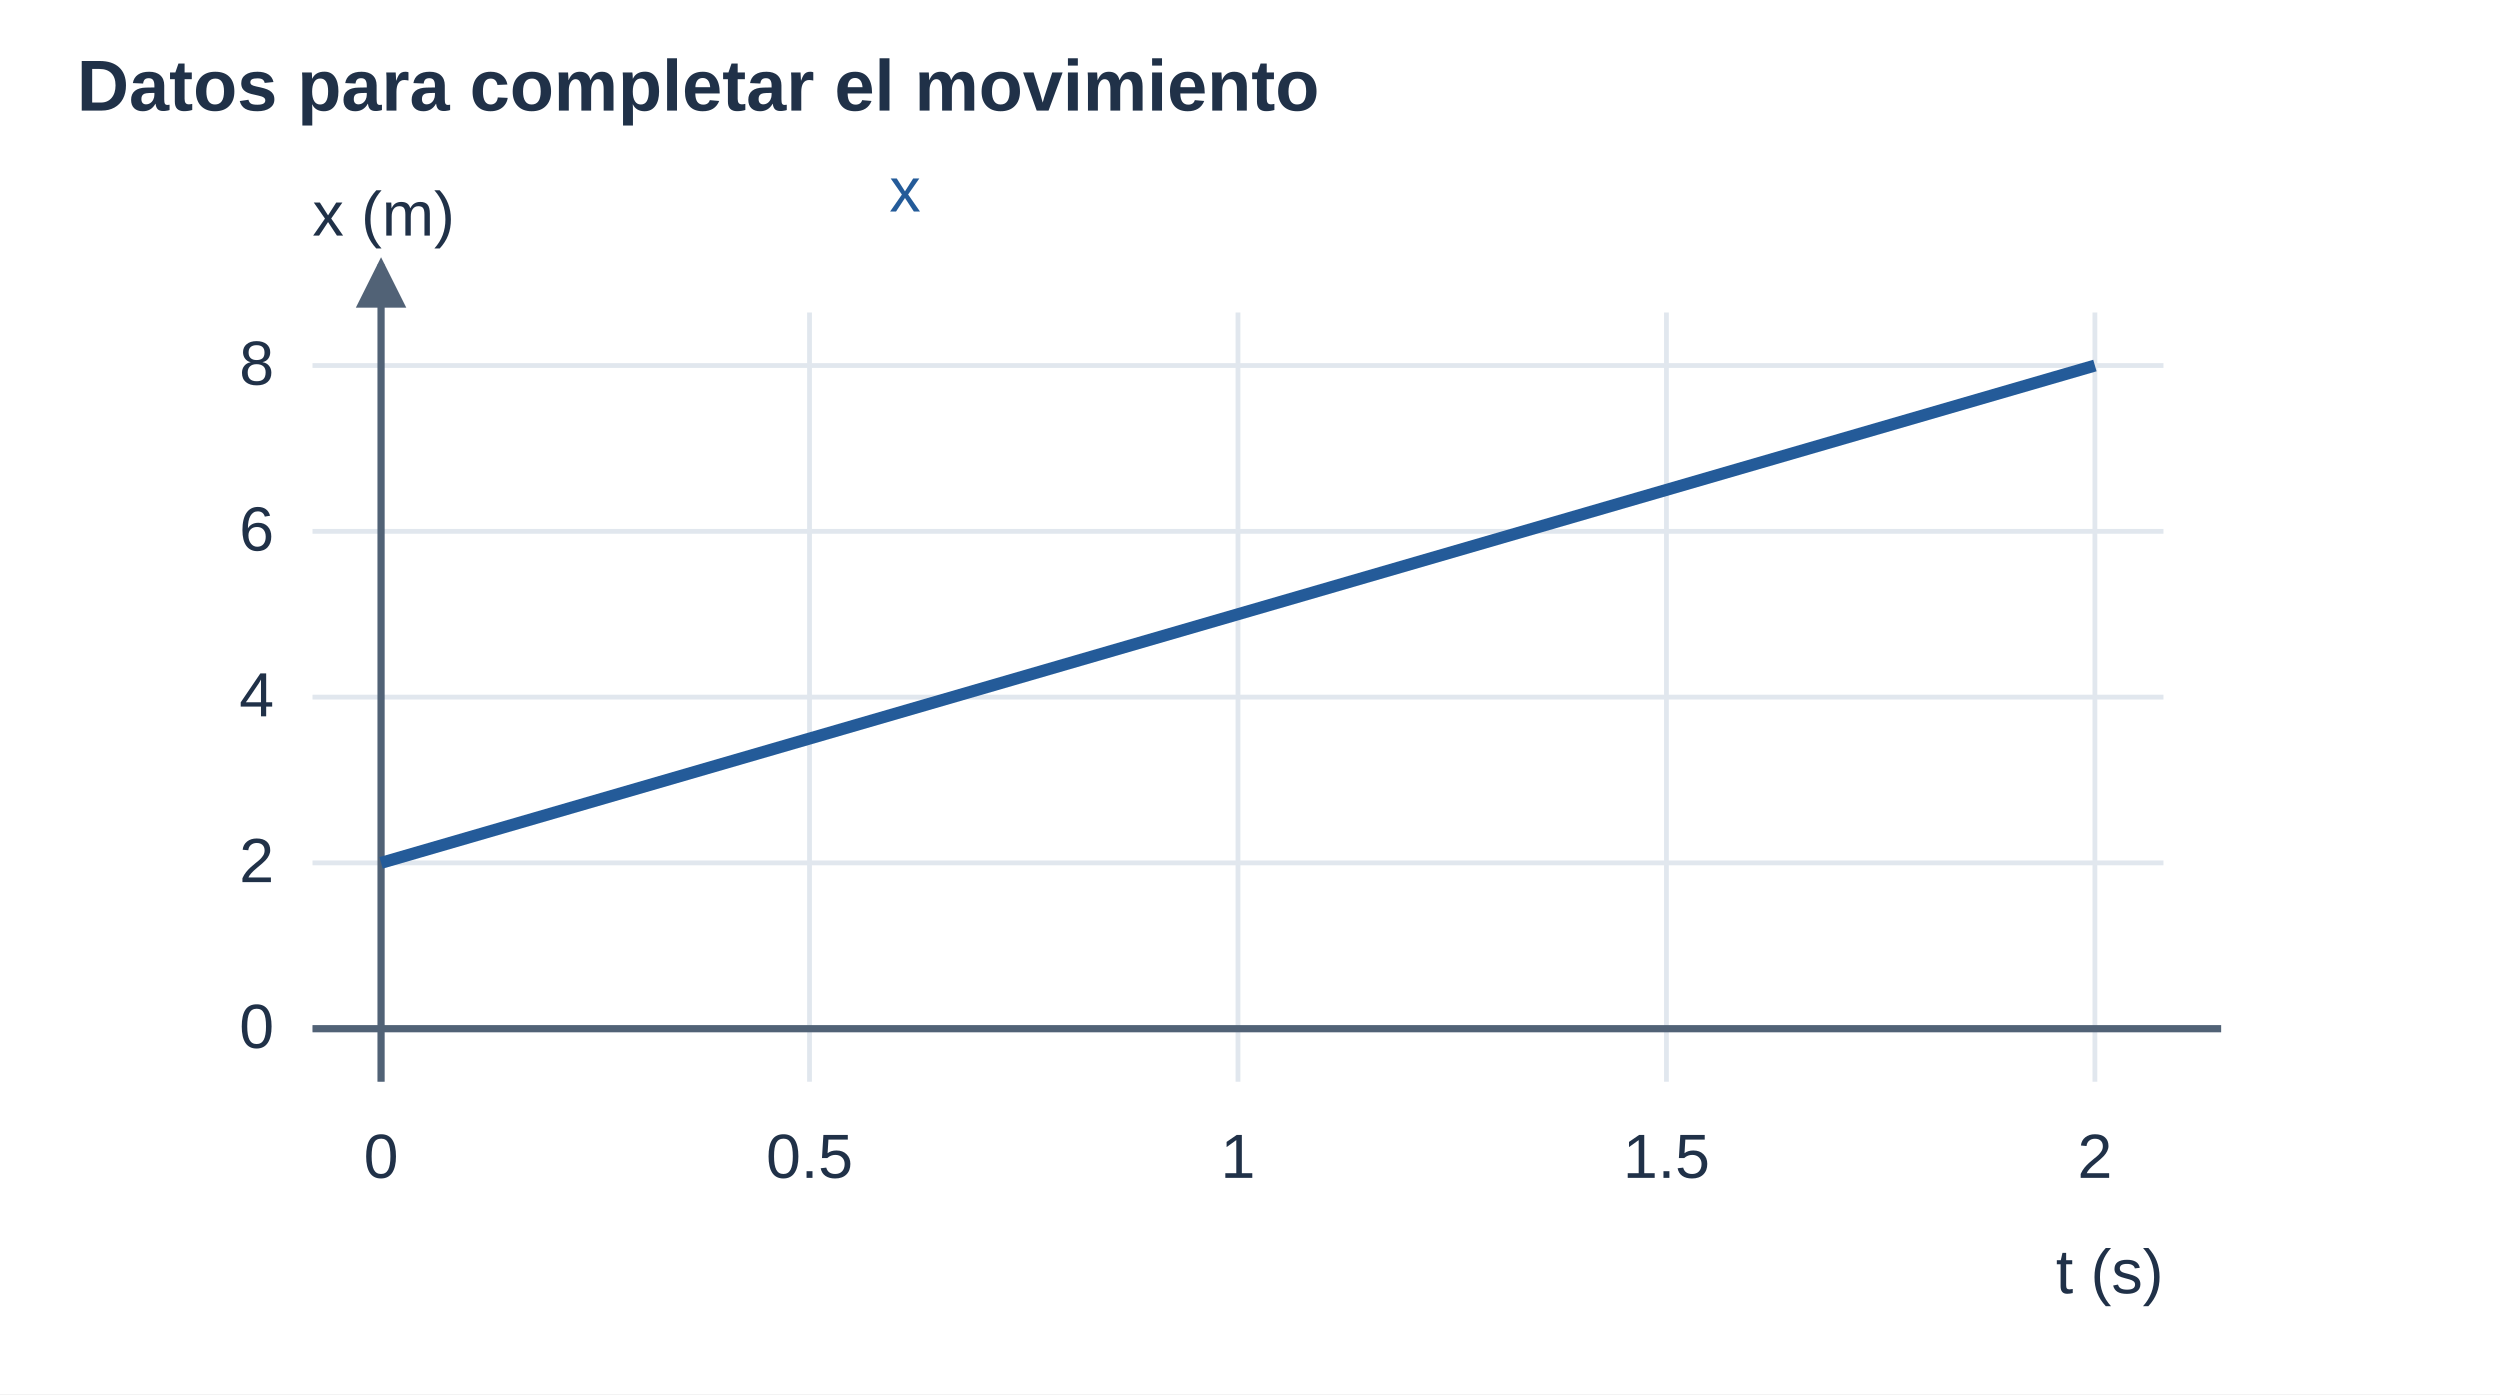
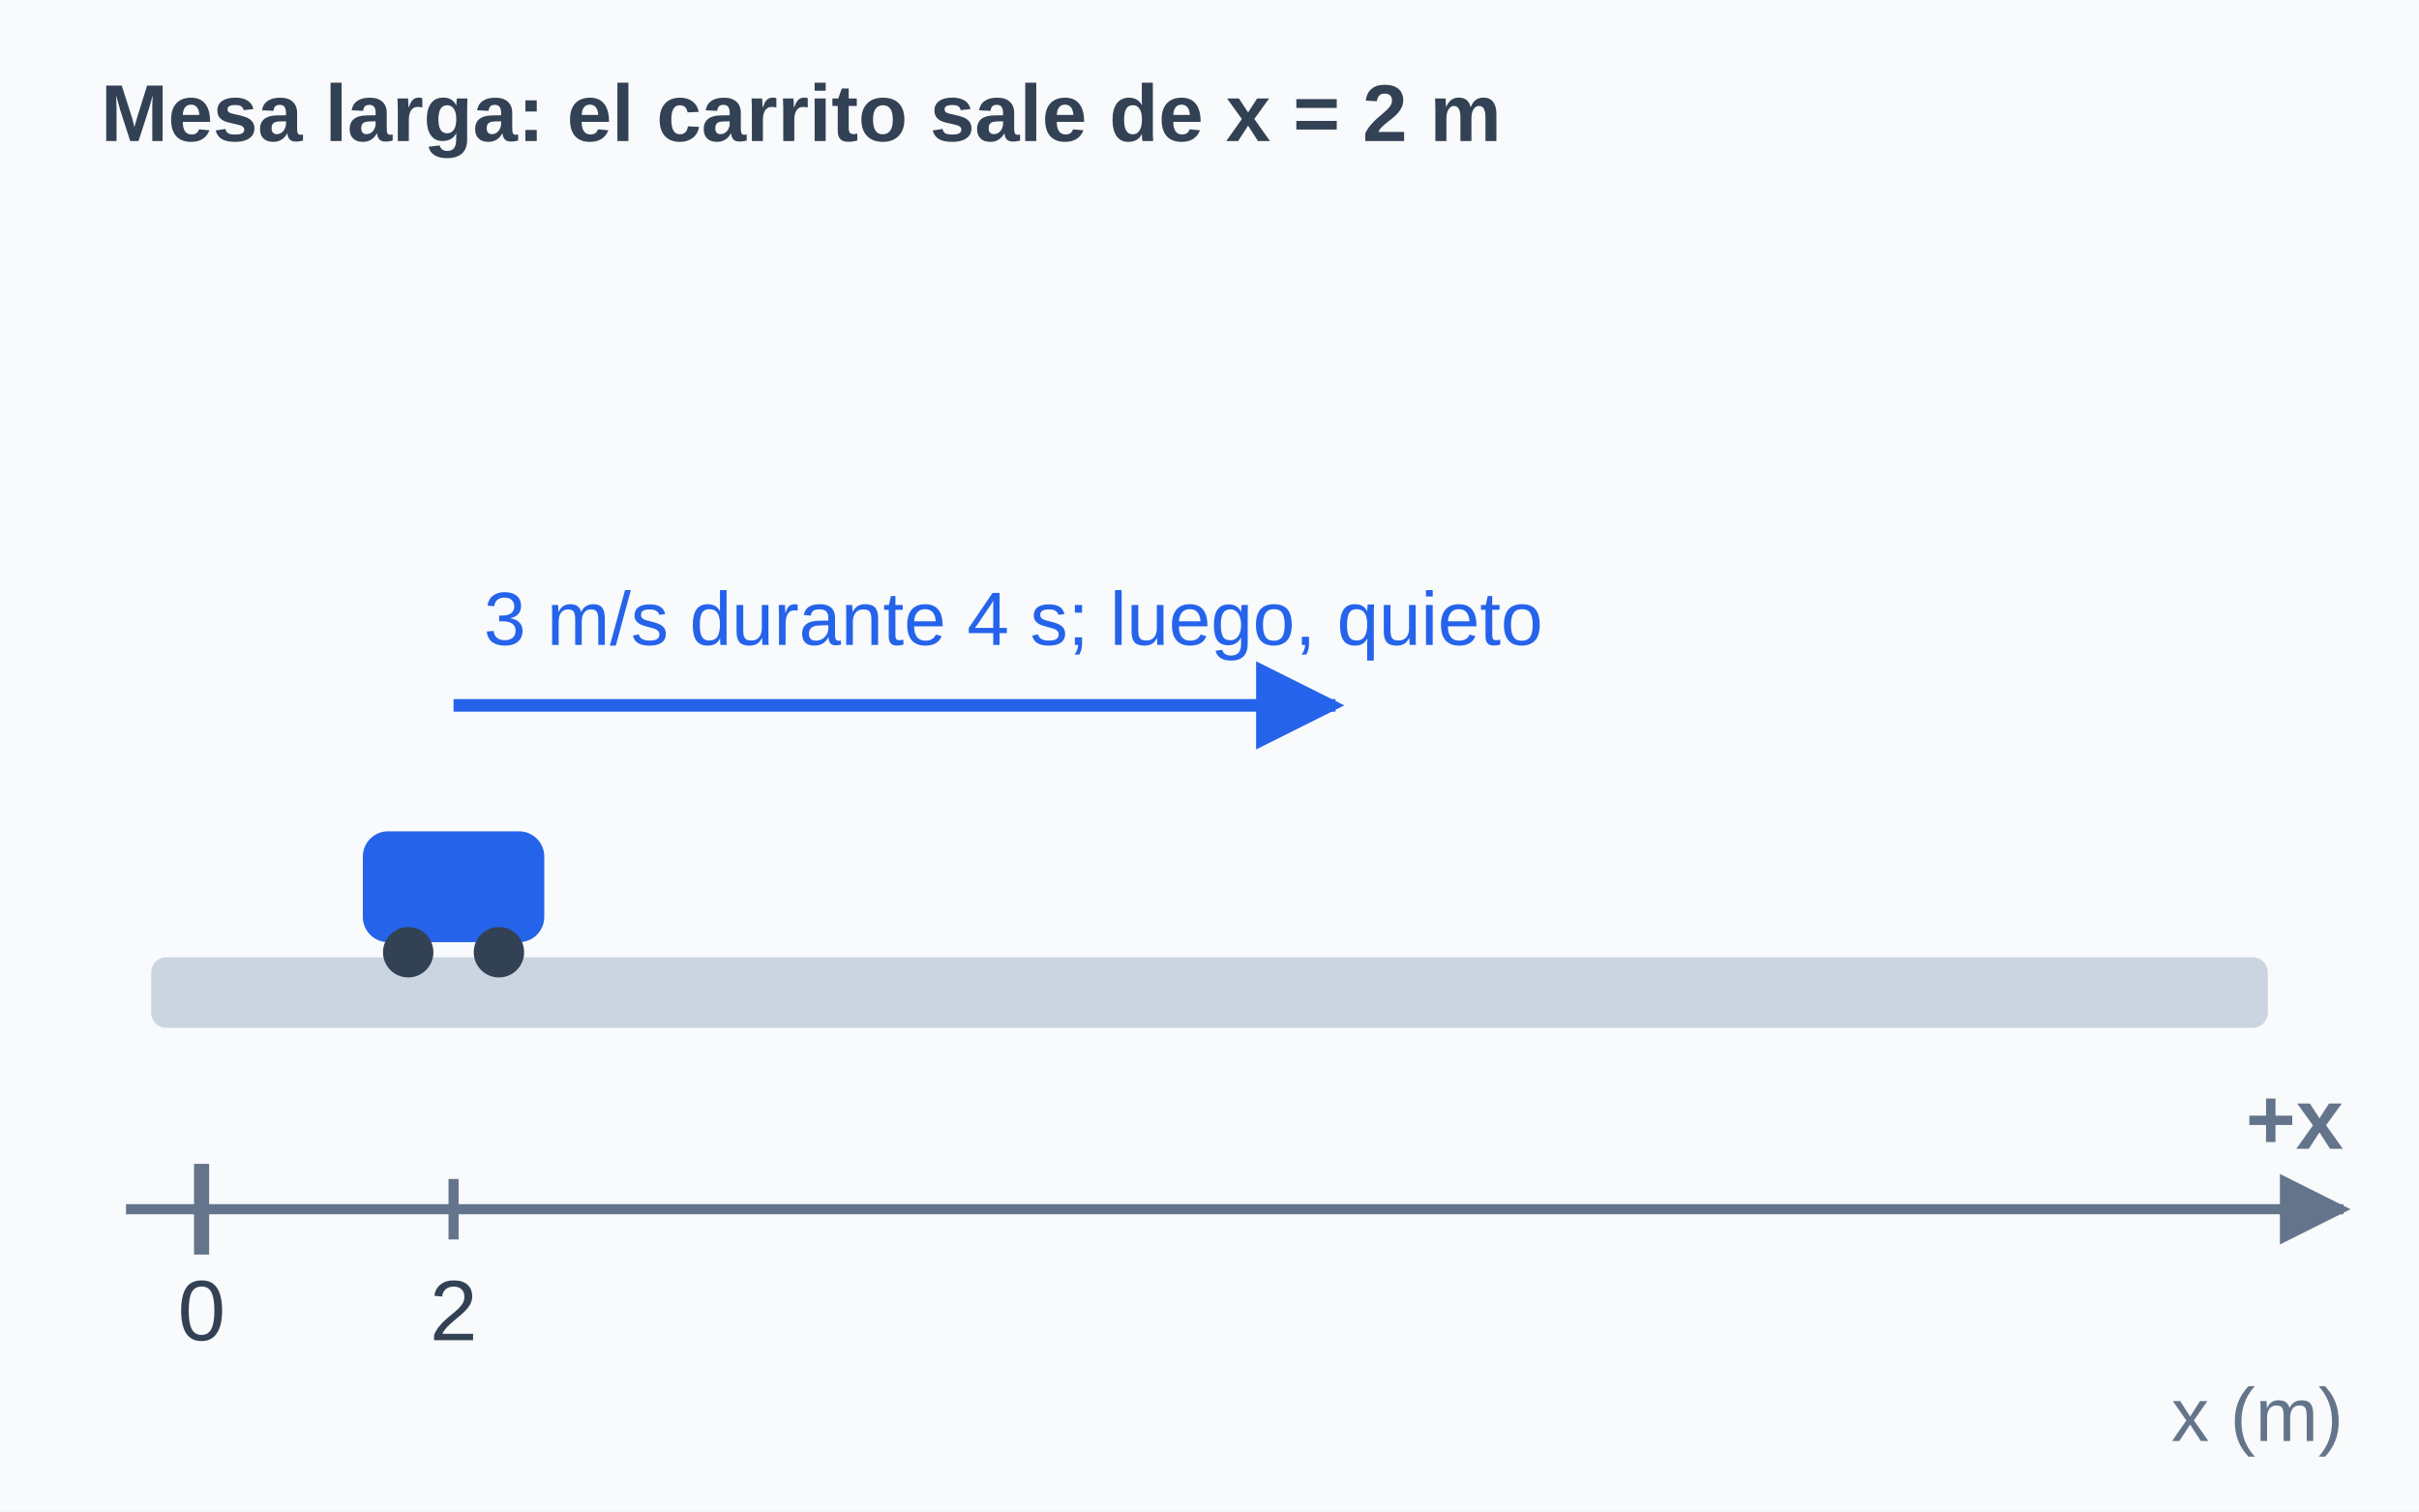
- <svg xmlns="http://www.w3.org/2000/svg" viewBox="0 0 520 290" role="img" aria-labelledby="title desc" style="max-width:100%;height:auto">
+ <svg xmlns="http://www.w3.org/2000/svg" viewBox="0 0 480 300" role="img" aria-labelledby="title desc">
  <defs>
-     <marker id="arrow" markerWidth="7" markerHeight="7" refX="6" refY="3.5" orient="auto-start-reverse">
-       <path d="M0 0 L7 3.5 L0 7Z" fill="context-stroke" />
+     <marker id="a-axis" viewBox="0 0 10 10" refX="9" refY="5" markerWidth="7" markerHeight="7" orient="auto-start-reverse">
+       <path d="M0 0 L10 5 L0 10 Z" fill="#64748b" />
+     </marker>
+     <marker id="a-blue" viewBox="0 0 10 10" refX="9" refY="5" markerWidth="7" markerHeight="7" orient="auto-start-reverse">
+       <path d="M0 0 L10 5 L0 10 Z" fill="#2563eb" />
+     </marker>
+     <marker id="a-amber" viewBox="0 0 10 10" refX="9" refY="5" markerWidth="7" markerHeight="7" orient="auto-start-reverse">
+       <path d="M0 0 L10 5 L0 10 Z" fill="#d97706" />
+     </marker>
+     <marker id="a-green" viewBox="0 0 10 10" refX="9" refY="5" markerWidth="7" markerHeight="7" orient="auto-start-reverse">
+       <path d="M0 0 L10 5 L0 10 Z" fill="#16a34a" />
+     </marker>
+     <marker id="a-red" viewBox="0 0 10 10" refX="9" refY="5" markerWidth="7" markerHeight="7" orient="auto-start-reverse">
+       <path d="M0 0 L10 5 L0 10 Z" fill="#dc2626" />
+     </marker>
+     <marker id="a-grey" viewBox="0 0 10 10" refX="9" refY="5" markerWidth="7" markerHeight="7" orient="auto-start-reverse">
+       <path d="M0 0 L10 5 L0 10 Z" fill="#94a3b8" />
    </marker>
  </defs>
-   <rect width="100%" height="100%" fill="white" />
-   <g font-family="Arial,sans-serif" font-size="13" fill="#203148">
-     <text x="16" y="23" font-size="15" font-weight="bold">Datos para completar el movimiento</text>
-     <path d="M79.26 65V225 M65 213.97H450" stroke="#e1e7ee" fill="none" />
-     <text x="79.26" y="245" text-anchor="middle">0</text>
-     <text x="57" y="217.97" text-anchor="end">0</text>
-     <path d="M168.38 65V225 M65 179.48H450" stroke="#e1e7ee" fill="none" />
-     <text x="168.38" y="245" text-anchor="middle">0.5</text>
-     <text x="57" y="183.48" text-anchor="end">2</text>
-     <path d="M257.50 65V225 M65 145.00H450" stroke="#e1e7ee" fill="none" />
-     <text x="257.50" y="245" text-anchor="middle">1</text>
-     <text x="57" y="149.00" text-anchor="end">4</text>
-     <path d="M346.62 65V225 M65 110.52H450" stroke="#e1e7ee" fill="none" />
-     <text x="346.62" y="245" text-anchor="middle">1.5</text>
-     <text x="57" y="114.52" text-anchor="end">6</text>
-     <path d="M435.74 65V225 M65 76.03H450" stroke="#e1e7ee" fill="none" />
-     <text x="435.74" y="245" text-anchor="middle">2</text>
-     <text x="57" y="80.03" text-anchor="end">8</text>
-     <path d="M65 213.97H462 M79.26 225V55" stroke="#516276" stroke-width="1.5" fill="none" marker-end="url(#arrow)" />
-     <text x="450" y="269" text-anchor="end">t (s)</text>
-     <text x="65" y="49">x (m)</text>
-     <polyline points="79.26,179.48 435.74,76.03" fill="none" stroke="#245b99" stroke-width="2.5" />
-     <text x="185" y="44" fill="#245b99">x</text>
+   <rect width="480" height="300" fill="#f8fafc" />
+   <g font-family="Arial, sans-serif">
+     <text x="20.0" y="28.0" font-size="16" text-anchor="start" fill="#334155" font-weight="bold">Mesa larga: el carrito sale de x = 2 m</text>
+     <rect x="30.0" y="190.0" width="420.0" height="14.0" rx="3" fill="#cbd5e1" stroke="none" stroke-width="2" />
+     <path d="M25.0 240.0 L465.0 240.0" fill="none" stroke="#64748b" stroke-width="2" marker-end="url(#a-axis)" />
+     <text x="465.0" y="228.0" font-size="17" text-anchor="end" fill="#64748b" font-weight="bold">+x</text>
+     <path d="M40.0 234.0 L40.0 246.0" fill="none" stroke="#64748b" stroke-width="2" />
+     <text x="40.0" y="266.0" font-size="17" text-anchor="middle" fill="#334155">0</text>
+     <path d="M90.0 234.0 L90.0 246.0" fill="none" stroke="#64748b" stroke-width="2" />
+     <text x="90.0" y="266.0" font-size="17" text-anchor="middle" fill="#334155">2</text>
+     <path d="M40.0 231.0 L40.0 249.0" fill="none" stroke="#64748b" stroke-width="3" />
+     <text x="465.0" y="286.0" font-size="15" text-anchor="end" fill="#64748b">x (m)</text>
+     <rect x="72.0" y="165.0" width="36.0" height="22.0" rx="5" fill="#2563eb" stroke="none" stroke-width="2" />
+     <circle cx="81.0" cy="189.0" r="5" fill="#334155" />
+     <circle cx="99.0" cy="189.0" r="5" fill="#334155" />
+     <path d="M90.0 140.0 L265.0 140.0" fill="none" stroke="#2563eb" stroke-width="2.5" marker-end="url(#a-blue)" />
+     <text x="96.0" y="128.0" font-size="15" text-anchor="start" fill="#2563eb">3 m/s durante 4 s; luego, quieto</text>
  </g>
</svg>
